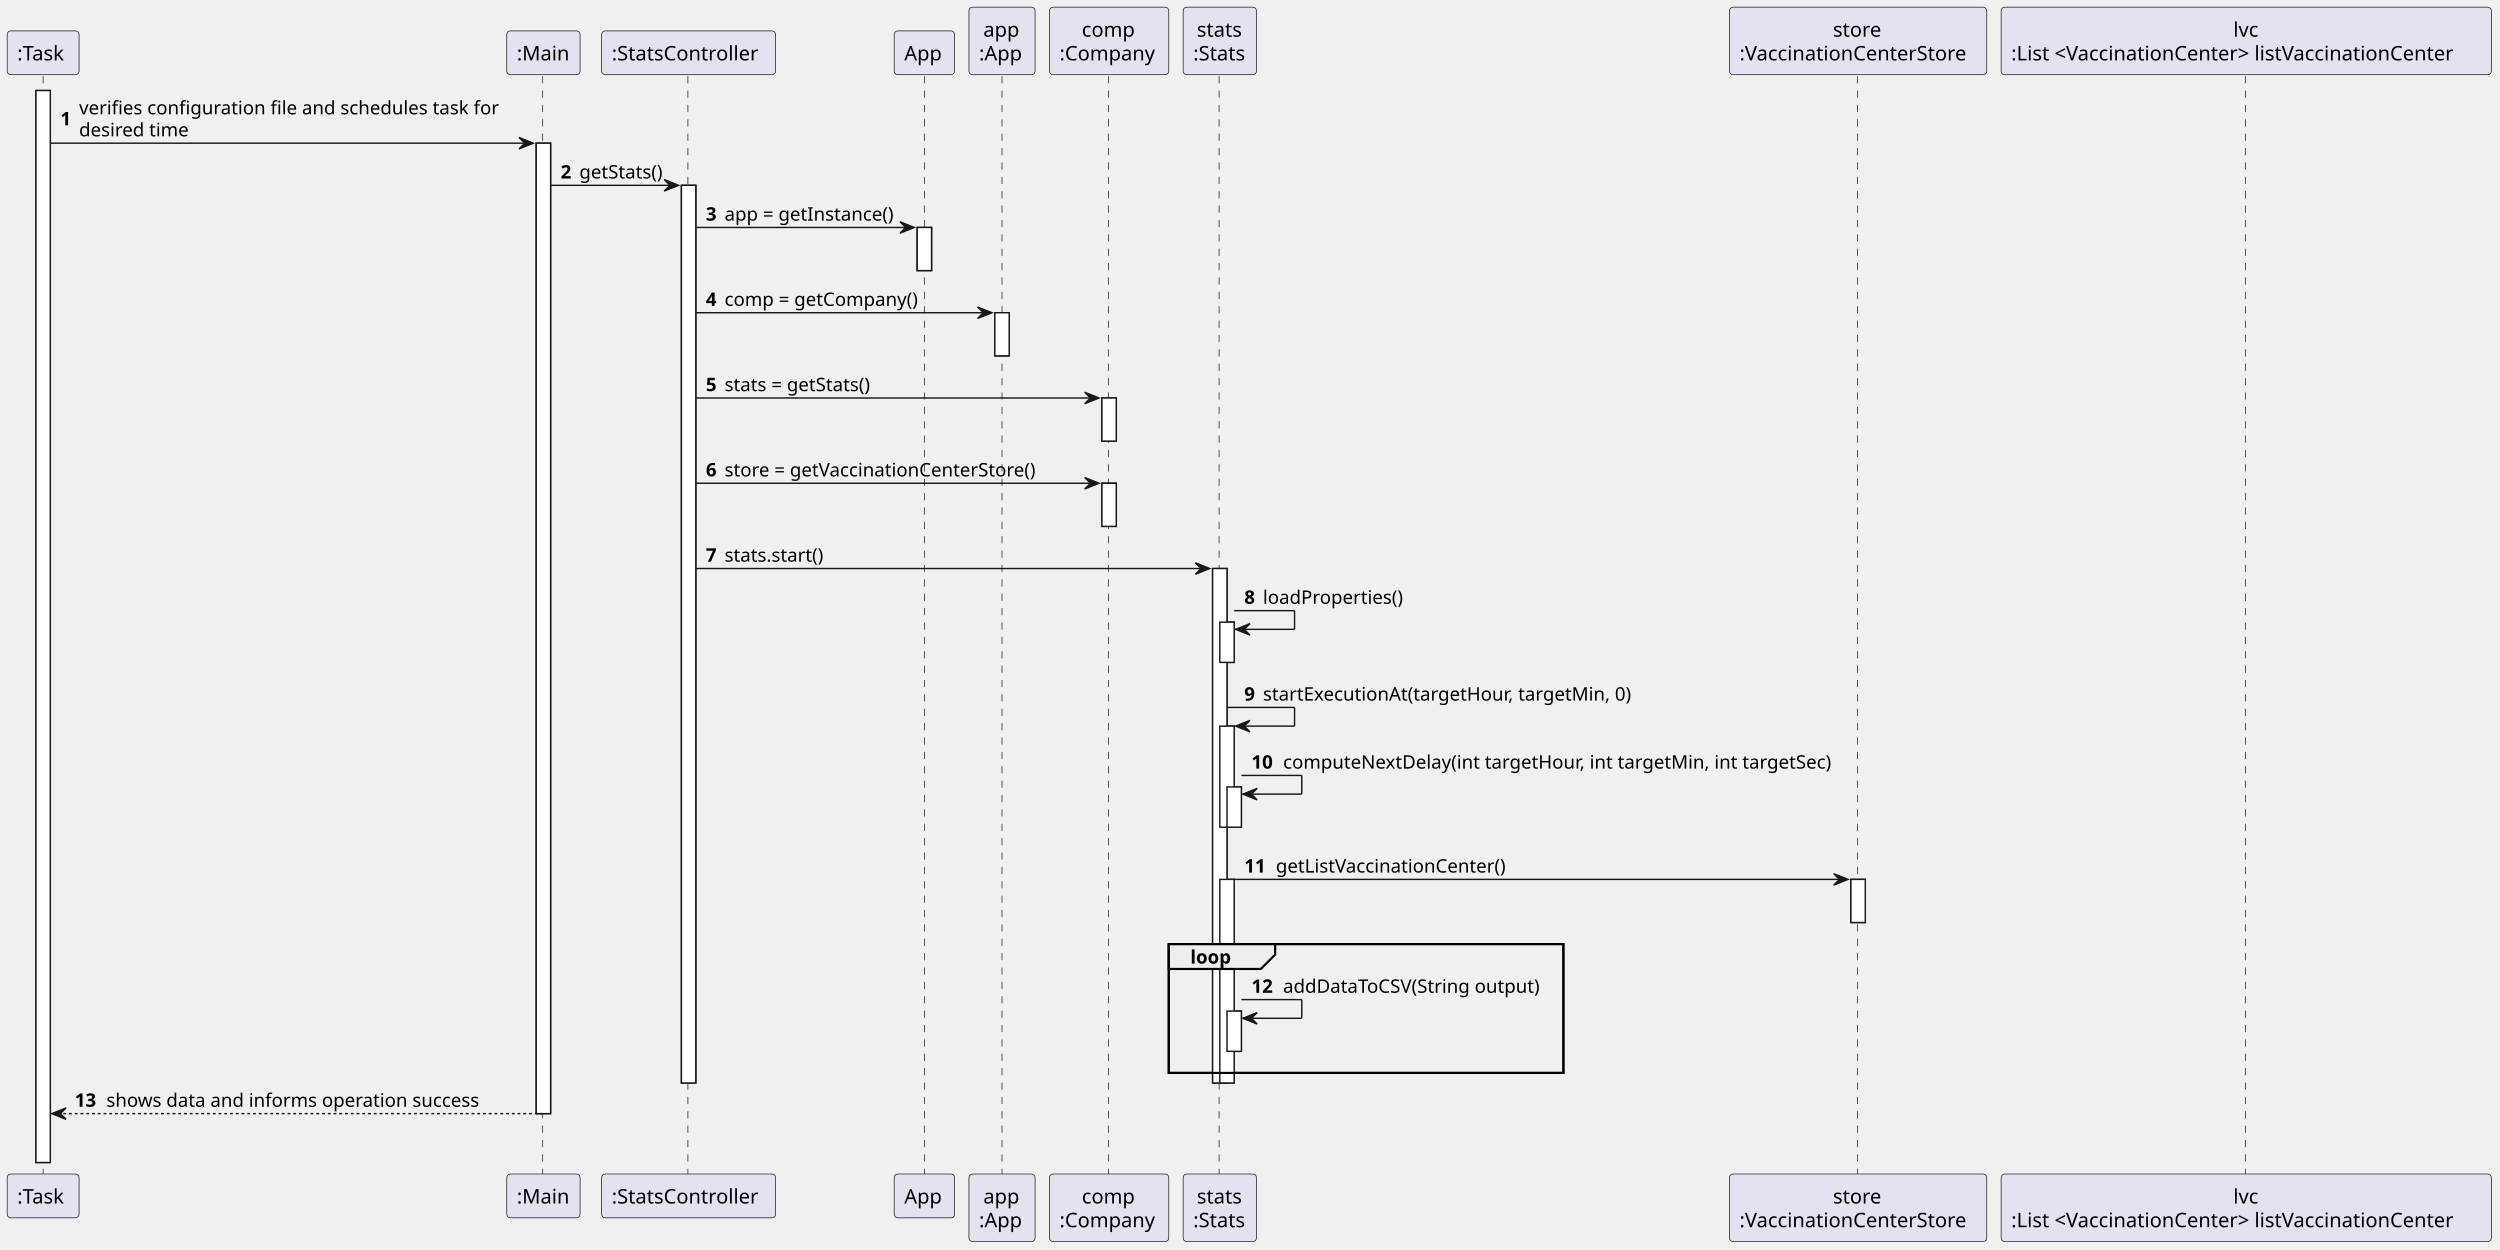
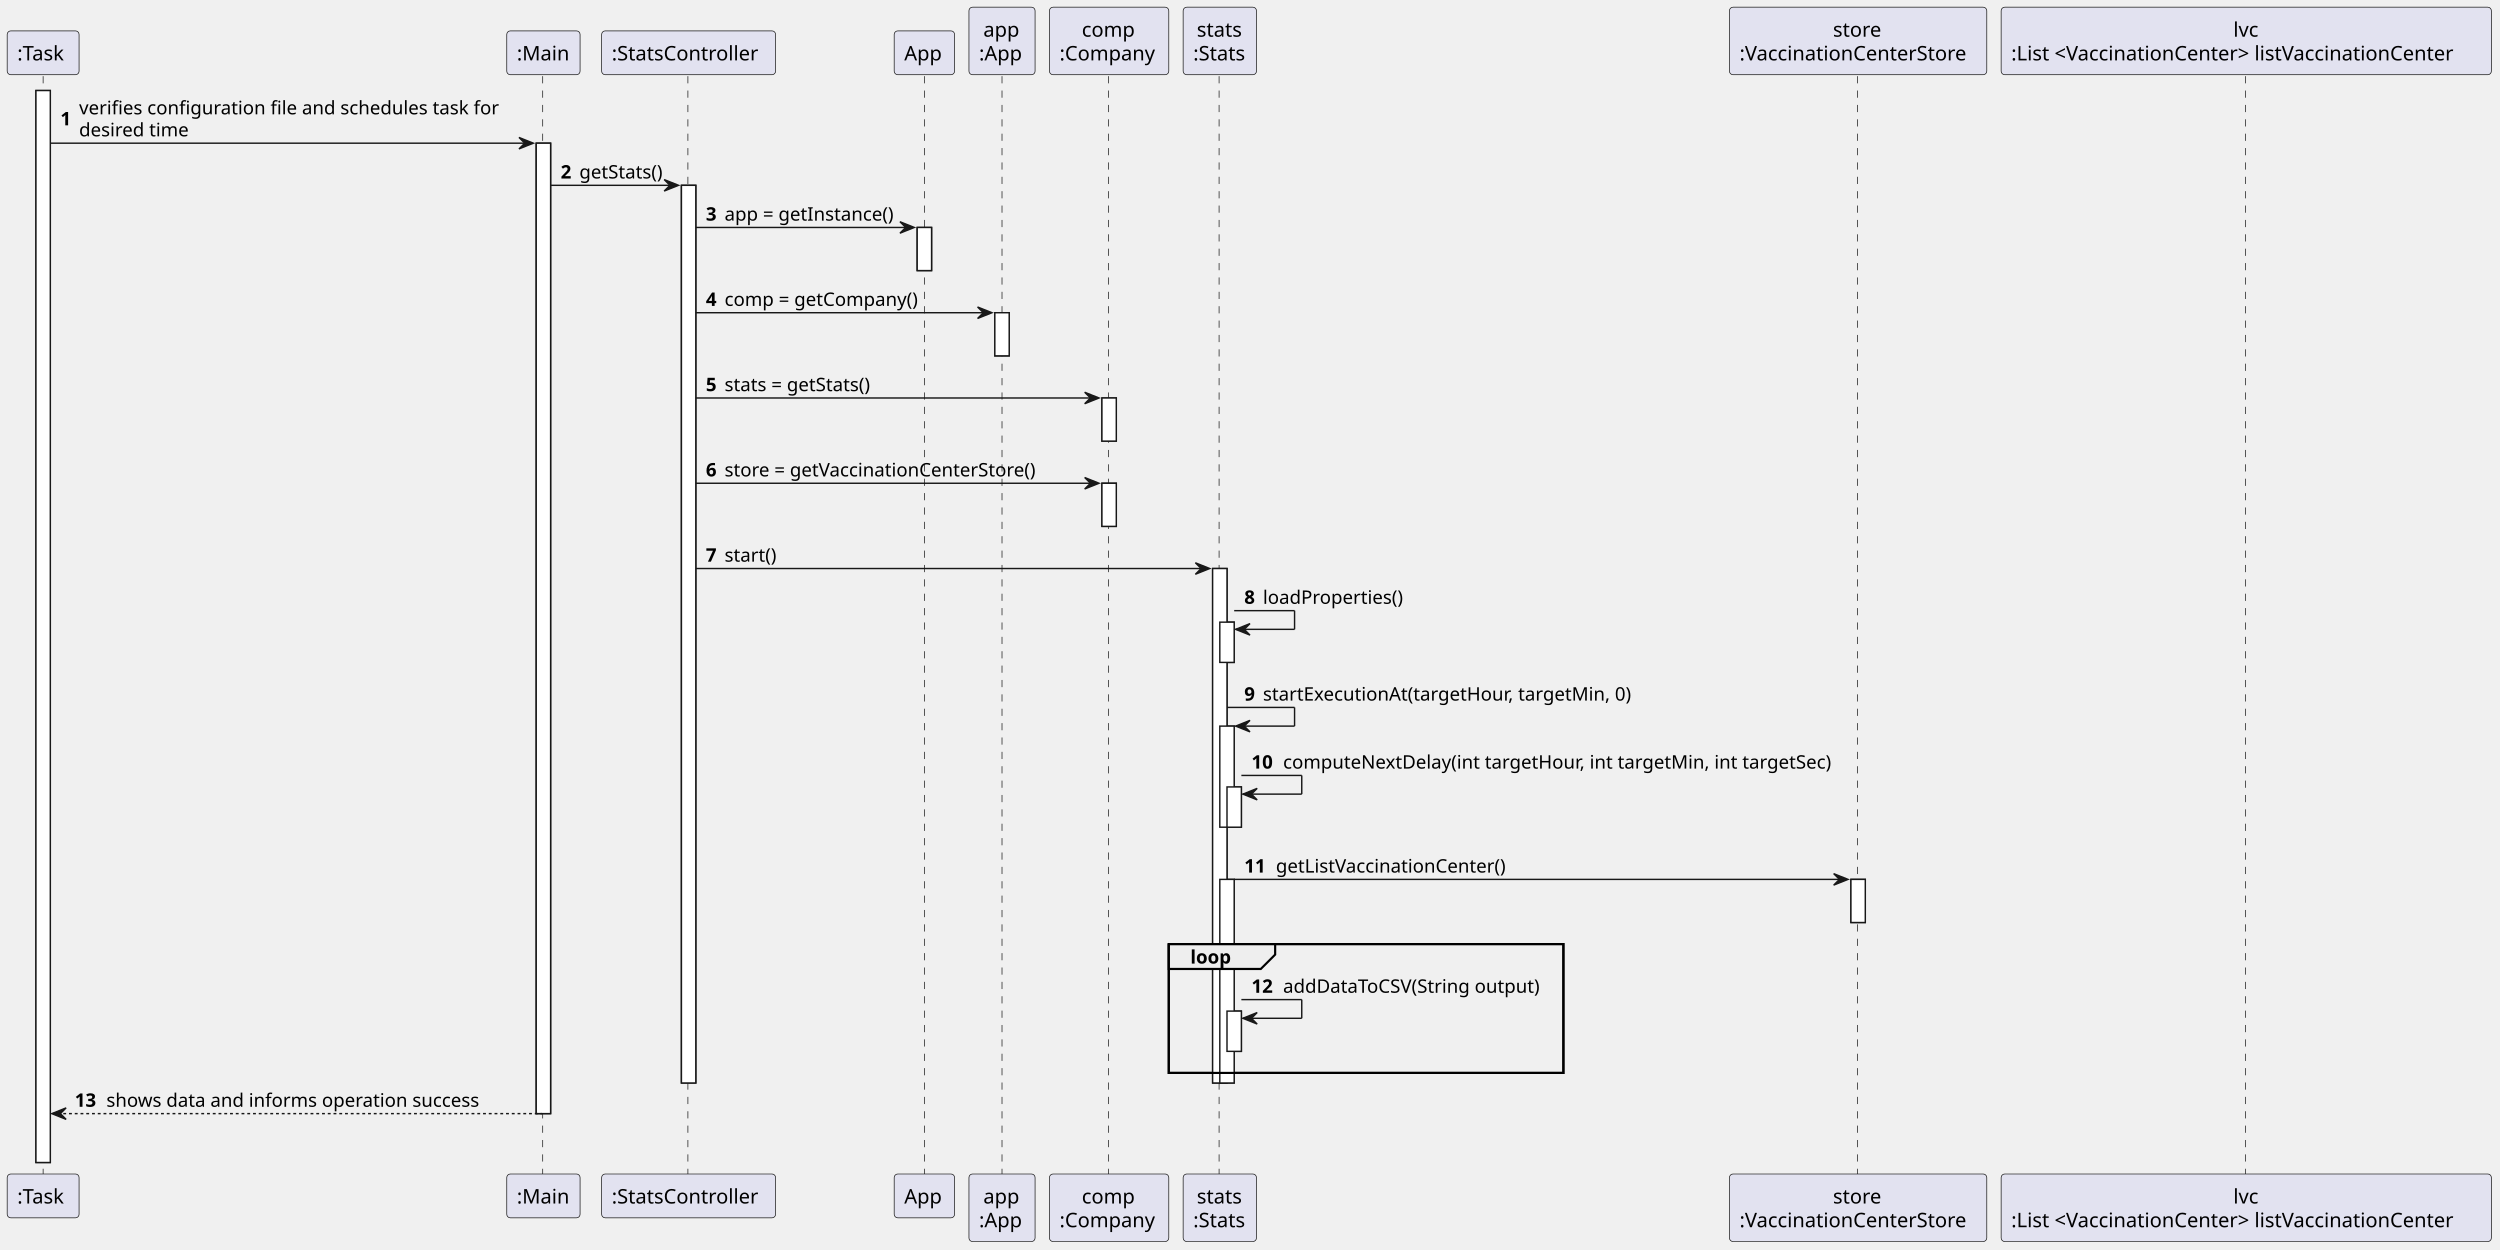
<svg xmlns="http://www.w3.org/2000/svg" contentStyleType="text/css" height="869px" preserveAspectRatio="none" style="width:1739px;height:869px;background:#FFFFFF;" version="1.1" viewBox="0 0 1739 869" width="1739px" zoomAndPan="magnify">
  <defs />
  <g>
    <rect fill="#FFFFFF" height="745.658" style="stroke:#181818;stroke-width:1.0;" width="10" x="25" y="62.977" />
    <rect fill="#FFFFFF" height="675.037" style="stroke:#181818;stroke-width:1.0;" width="10" x="373" y="99.598" />
    <rect fill="#FFFFFF" height="624.416" style="stroke:#181818;stroke-width:1.0;" width="10" x="474" y="128.908" />
    <rect fill="#FFFFFF" height="30" style="stroke:#181818;stroke-width:1.0;" width="10" x="638" y="158.219" />
    <rect fill="#FFFFFF" height="30" style="stroke:#181818;stroke-width:1.0;" width="10" x="692" y="217.529" />
    <rect fill="#FFFFFF" height="30" style="stroke:#181818;stroke-width:1.0;" width="10" x="766.5" y="276.84" />
    <rect fill="#FFFFFF" height="30" style="stroke:#181818;stroke-width:1.0;" width="10" x="766.5" y="336.15" />
    <rect fill="#FFFFFF" height="357.863" style="stroke:#181818;stroke-width:1.0;" width="10" x="843.5" y="395.461" />
    <rect fill="#FFFFFF" height="28" style="stroke:#181818;stroke-width:1.0;" width="10" x="848.5" y="432.772" />
    <rect fill="#FFFFFF" height="70.311" style="stroke:#181818;stroke-width:1.0;" width="10" x="848.5" y="505.082" />
    <rect fill="#FFFFFF" height="28" style="stroke:#181818;stroke-width:1.0;" width="10" x="853.5" y="547.393" />
    <rect fill="#FFFFFF" height="141.621" style="stroke:#181818;stroke-width:1.0;" width="10" x="848.5" y="611.703" />
    <rect fill="#FFFFFF" height="28" style="stroke:#181818;stroke-width:1.0;" width="10" x="853.5" y="703.324" />
    <rect fill="#FFFFFF" height="30" style="stroke:#181818;stroke-width:1.0;" width="10" x="1287.5" y="611.703" />
    <rect height="89.621" style="stroke:#000000;stroke-width:1.5;fill:none;" width="274.5" x="813" y="656.703" />
    <line style="stroke:#181818;stroke-width:0.5;fill:none;stroke-dasharray:5.0,5.0;" x1="30" x2="30" y1="52.977" y2="817.635" />
    <line style="stroke:#181818;stroke-width:0.5;fill:none;stroke-dasharray:5.0,5.0;" x1="377.5" x2="377.5" y1="52.977" y2="817.635" />
    <line style="stroke:#181818;stroke-width:0.5;fill:none;stroke-dasharray:5.0,5.0;" x1="478.5" x2="478.5" y1="52.977" y2="817.635" />
    <line style="stroke:#181818;stroke-width:0.5;fill:none;stroke-dasharray:5.0,5.0;" x1="643" x2="643" y1="52.977" y2="817.635" />
    <line style="stroke:#181818;stroke-width:0.5;fill:none;stroke-dasharray:5.0,5.0;" x1="697" x2="697" y1="52.977" y2="817.635" />
    <line style="stroke:#181818;stroke-width:0.5;fill:none;stroke-dasharray:5.0,5.0;" x1="771" x2="771" y1="52.977" y2="817.635" />
    <line style="stroke:#181818;stroke-width:0.5;fill:none;stroke-dasharray:5.0,5.0;" x1="848" x2="848" y1="52.977" y2="817.635" />
    <line style="stroke:#181818;stroke-width:0.5;fill:none;stroke-dasharray:5.0,5.0;" x1="1292" x2="1292" y1="52.977" y2="817.635" />
    <line style="stroke:#181818;stroke-width:0.5;fill:none;stroke-dasharray:5.0,5.0;" x1="1562" x2="1562" y1="52.977" y2="817.635" />
    <rect fill="#E2E2F0" height="30.488" rx="2.5" ry="2.5" style="stroke:#181818;stroke-width:0.5;" width="50" x="5" y="21.488" />
    <text fill="#000000" font-family="sans-serif" font-size="14" lengthAdjust="spacing" textLength="36" x="12" y="42.023">:Task</text>
    <rect fill="#E2E2F0" height="30.488" rx="2.5" ry="2.5" style="stroke:#181818;stroke-width:0.5;" width="50" x="5" y="816.635" />
    <text fill="#000000" font-family="sans-serif" font-size="14" lengthAdjust="spacing" textLength="36" x="12" y="837.17">:Task</text>
    <rect fill="#E2E2F0" height="30.488" rx="2.5" ry="2.5" style="stroke:#181818;stroke-width:0.5;" width="51" x="352.5" y="21.488" />
    <text fill="#000000" font-family="sans-serif" font-size="14" lengthAdjust="spacing" textLength="37" x="359.5" y="42.023">:Main</text>
    <rect fill="#E2E2F0" height="30.488" rx="2.5" ry="2.5" style="stroke:#181818;stroke-width:0.5;" width="51" x="352.5" y="816.635" />
    <text fill="#000000" font-family="sans-serif" font-size="14" lengthAdjust="spacing" textLength="37" x="359.5" y="837.17">:Main</text>
    <rect fill="#E2E2F0" height="30.488" rx="2.5" ry="2.5" style="stroke:#181818;stroke-width:0.5;" width="121" x="418.5" y="21.488" />
    <text fill="#000000" font-family="sans-serif" font-size="14" lengthAdjust="spacing" textLength="107" x="425.5" y="42.023">:StatsController</text>
    <rect fill="#E2E2F0" height="30.488" rx="2.5" ry="2.5" style="stroke:#181818;stroke-width:0.5;" width="121" x="418.5" y="816.635" />
    <text fill="#000000" font-family="sans-serif" font-size="14" lengthAdjust="spacing" textLength="107" x="425.5" y="837.17">:StatsController</text>
    <rect fill="#E2E2F0" height="30.488" rx="2.5" ry="2.5" style="stroke:#181818;stroke-width:0.5;" width="42" x="622" y="21.488" />
    <text fill="#000000" font-family="sans-serif" font-size="14" lengthAdjust="spacing" textLength="28" x="629" y="42.023">App</text>
    <rect fill="#E2E2F0" height="30.488" rx="2.5" ry="2.5" style="stroke:#181818;stroke-width:0.5;" width="42" x="622" y="816.635" />
    <text fill="#000000" font-family="sans-serif" font-size="14" lengthAdjust="spacing" textLength="28" x="629" y="837.17">App</text>
    <rect fill="#E2E2F0" height="46.977" rx="2.5" ry="2.5" style="stroke:#181818;stroke-width:0.5;" width="46" x="674" y="5" />
    <text fill="#000000" font-family="sans-serif" font-size="14" lengthAdjust="spacing" textLength="26" x="684" y="25.535">app</text>
    <text fill="#000000" font-family="sans-serif" font-size="14" lengthAdjust="spacing" textLength="32" x="681" y="42.023">:App</text>
    <rect fill="#E2E2F0" height="46.977" rx="2.5" ry="2.5" style="stroke:#181818;stroke-width:0.5;" width="46" x="674" y="816.635" />
    <text fill="#000000" font-family="sans-serif" font-size="14" lengthAdjust="spacing" textLength="26" x="684" y="837.17">app</text>
    <text fill="#000000" font-family="sans-serif" font-size="14" lengthAdjust="spacing" textLength="32" x="681" y="853.658">:App</text>
    <rect fill="#E2E2F0" height="46.977" rx="2.5" ry="2.5" style="stroke:#181818;stroke-width:0.5;" width="83" x="730" y="5" />
    <text fill="#000000" font-family="sans-serif" font-size="14" lengthAdjust="spacing" textLength="38" x="752.5" y="25.535">comp</text>
    <text fill="#000000" font-family="sans-serif" font-size="14" lengthAdjust="spacing" textLength="69" x="737" y="42.023">:Company</text>
    <rect fill="#E2E2F0" height="46.977" rx="2.5" ry="2.5" style="stroke:#181818;stroke-width:0.5;" width="83" x="730" y="816.635" />
    <text fill="#000000" font-family="sans-serif" font-size="14" lengthAdjust="spacing" textLength="38" x="752.5" y="837.17">comp</text>
    <text fill="#000000" font-family="sans-serif" font-size="14" lengthAdjust="spacing" textLength="69" x="737" y="853.658">:Company</text>
    <rect fill="#E2E2F0" height="46.977" rx="2.5" ry="2.5" style="stroke:#181818;stroke-width:0.5;" width="51" x="823" y="5" />
    <text fill="#000000" font-family="sans-serif" font-size="14" lengthAdjust="spacing" textLength="32" x="832.5" y="25.535">stats</text>
    <text fill="#000000" font-family="sans-serif" font-size="14" lengthAdjust="spacing" textLength="37" x="830" y="42.023">:Stats</text>
    <rect fill="#E2E2F0" height="46.977" rx="2.5" ry="2.5" style="stroke:#181818;stroke-width:0.5;" width="51" x="823" y="816.635" />
    <text fill="#000000" font-family="sans-serif" font-size="14" lengthAdjust="spacing" textLength="32" x="832.5" y="837.17">stats</text>
    <text fill="#000000" font-family="sans-serif" font-size="14" lengthAdjust="spacing" textLength="37" x="830" y="853.658">:Stats</text>
    <rect fill="#E2E2F0" height="46.977" rx="2.5" ry="2.5" style="stroke:#181818;stroke-width:0.5;" width="179" x="1203" y="5" />
    <text fill="#000000" font-family="sans-serif" font-size="14" lengthAdjust="spacing" textLength="35" x="1275" y="25.535">store</text>
    <text fill="#000000" font-family="sans-serif" font-size="14" lengthAdjust="spacing" textLength="165" x="1210" y="42.023">:VaccinationCenterStore</text>
    <rect fill="#E2E2F0" height="46.977" rx="2.5" ry="2.5" style="stroke:#181818;stroke-width:0.5;" width="179" x="1203" y="816.635" />
    <text fill="#000000" font-family="sans-serif" font-size="14" lengthAdjust="spacing" textLength="35" x="1275" y="837.17">store</text>
    <text fill="#000000" font-family="sans-serif" font-size="14" lengthAdjust="spacing" textLength="165" x="1210" y="853.658">:VaccinationCenterStore</text>
    <rect fill="#E2E2F0" height="46.977" rx="2.5" ry="2.5" style="stroke:#181818;stroke-width:0.5;" width="341" x="1392" y="5" />
    <text fill="#000000" font-family="sans-serif" font-size="14" lengthAdjust="spacing" textLength="18" x="1553.5" y="25.535">lvc</text>
    <text fill="#000000" font-family="sans-serif" font-size="14" lengthAdjust="spacing" textLength="327" x="1399" y="42.023">:List &lt;VaccinationCenter&gt; listVaccinationCenter</text>
    <rect fill="#E2E2F0" height="46.977" rx="2.5" ry="2.5" style="stroke:#181818;stroke-width:0.5;" width="341" x="1392" y="816.635" />
    <text fill="#000000" font-family="sans-serif" font-size="14" lengthAdjust="spacing" textLength="18" x="1553.5" y="837.17">lvc</text>
    <text fill="#000000" font-family="sans-serif" font-size="14" lengthAdjust="spacing" textLength="327" x="1399" y="853.658">:List &lt;VaccinationCenter&gt; listVaccinationCenter</text>
    <rect fill="#FFFFFF" height="745.658" style="stroke:#181818;stroke-width:1.0;" width="10" x="25" y="62.977" />
    <rect fill="#FFFFFF" height="675.037" style="stroke:#181818;stroke-width:1.0;" width="10" x="373" y="99.598" />
    <rect fill="#FFFFFF" height="624.416" style="stroke:#181818;stroke-width:1.0;" width="10" x="474" y="128.908" />
    <rect fill="#FFFFFF" height="30" style="stroke:#181818;stroke-width:1.0;" width="10" x="638" y="158.219" />
    <rect fill="#FFFFFF" height="30" style="stroke:#181818;stroke-width:1.0;" width="10" x="692" y="217.529" />
    <rect fill="#FFFFFF" height="30" style="stroke:#181818;stroke-width:1.0;" width="10" x="766.5" y="276.84" />
    <rect fill="#FFFFFF" height="30" style="stroke:#181818;stroke-width:1.0;" width="10" x="766.5" y="336.15" />
    <rect fill="#FFFFFF" height="357.863" style="stroke:#181818;stroke-width:1.0;" width="10" x="843.5" y="395.461" />
    <rect fill="#FFFFFF" height="28" style="stroke:#181818;stroke-width:1.0;" width="10" x="848.5" y="432.772" />
    <rect fill="#FFFFFF" height="70.311" style="stroke:#181818;stroke-width:1.0;" width="10" x="848.5" y="505.082" />
    <rect fill="#FFFFFF" height="28" style="stroke:#181818;stroke-width:1.0;" width="10" x="853.5" y="547.393" />
    <rect fill="#FFFFFF" height="141.621" style="stroke:#181818;stroke-width:1.0;" width="10" x="848.5" y="611.703" />
    <rect fill="#FFFFFF" height="28" style="stroke:#181818;stroke-width:1.0;" width="10" x="853.5" y="703.324" />
    <rect fill="#FFFFFF" height="30" style="stroke:#181818;stroke-width:1.0;" width="10" x="1287.5" y="611.703" />
    <polygon fill="#181818" points="361,95.598,371,99.598,361,103.598,365,99.598" style="stroke:#181818;stroke-width:1.0;" />
    <line style="stroke:#181818;stroke-width:1.0;" x1="35" x2="367" y1="99.598" y2="99.598" />
    <text fill="#000000" font-family="sans-serif" font-size="13" font-weight="bold" lengthAdjust="spacing" textLength="9" x="42" y="87.2">1</text>
    <text fill="#000000" font-family="sans-serif" font-size="13" lengthAdjust="spacing" textLength="306" x="55" y="79.545">verifies configuration file and schedules task for</text>
    <text fill="#000000" font-family="sans-serif" font-size="13" lengthAdjust="spacing" textLength="78" x="55" y="94.856">desired time</text>
    <polygon fill="#181818" points="462,124.908,472,128.908,462,132.908,466,128.908" style="stroke:#181818;stroke-width:1.0;" />
    <line style="stroke:#181818;stroke-width:1.0;" x1="383" x2="468" y1="128.908" y2="128.908" />
    <text fill="#000000" font-family="sans-serif" font-size="13" font-weight="bold" lengthAdjust="spacing" textLength="9" x="390" y="124.166">2</text>
    <text fill="#000000" font-family="sans-serif" font-size="13" lengthAdjust="spacing" textLength="59" x="403" y="124.166">getStats()</text>
    <polygon fill="#181818" points="626,154.219,636,158.219,626,162.219,630,158.219" style="stroke:#181818;stroke-width:1.0;" />
    <line style="stroke:#181818;stroke-width:1.0;" x1="484" x2="632" y1="158.219" y2="158.219" />
    <text fill="#000000" font-family="sans-serif" font-size="13" font-weight="bold" lengthAdjust="spacing" textLength="9" x="491" y="153.477">3</text>
    <text fill="#000000" font-family="sans-serif" font-size="13" lengthAdjust="spacing" textLength="122" x="504" y="153.477">app = getInstance()</text>
    <polygon fill="#181818" points="680,213.529,690,217.529,680,221.529,684,217.529" style="stroke:#181818;stroke-width:1.0;" />
    <line style="stroke:#181818;stroke-width:1.0;" x1="484" x2="686" y1="217.529" y2="217.529" />
    <text fill="#000000" font-family="sans-serif" font-size="13" font-weight="bold" lengthAdjust="spacing" textLength="9" x="491" y="212.787">4</text>
    <text fill="#000000" font-family="sans-serif" font-size="13" lengthAdjust="spacing" textLength="140" x="504" y="212.787">comp = getCompany()</text>
    <polygon fill="#181818" points="754.5,272.84,764.5,276.84,754.5,280.84,758.5,276.84" style="stroke:#181818;stroke-width:1.0;" />
    <line style="stroke:#181818;stroke-width:1.0;" x1="484" x2="760.5" y1="276.84" y2="276.84" />
    <text fill="#000000" font-family="sans-serif" font-size="13" font-weight="bold" lengthAdjust="spacing" textLength="9" x="491" y="272.098">5</text>
    <text fill="#000000" font-family="sans-serif" font-size="13" lengthAdjust="spacing" textLength="108" x="504" y="272.098">stats = getStats()</text>
    <polygon fill="#181818" points="754.5,332.15,764.5,336.15,754.5,340.15,758.5,336.15" style="stroke:#181818;stroke-width:1.0;" />
    <line style="stroke:#181818;stroke-width:1.0;" x1="484" x2="760.5" y1="336.15" y2="336.15" />
    <text fill="#000000" font-family="sans-serif" font-size="13" font-weight="bold" lengthAdjust="spacing" textLength="9" x="491" y="331.408">6</text>
    <text fill="#000000" font-family="sans-serif" font-size="13" lengthAdjust="spacing" textLength="224" x="504" y="331.408">store = getVaccinationCenterStore()</text>
    <polygon fill="#181818" points="831.5,391.461,841.5,395.461,831.5,399.461,835.5,395.461" style="stroke:#181818;stroke-width:1.0;" />
    <line style="stroke:#181818;stroke-width:1.0;" x1="484" x2="837.5" y1="395.461" y2="395.461" />
    <text fill="#000000" font-family="sans-serif" font-size="13" font-weight="bold" lengthAdjust="spacing" textLength="9" x="491" y="390.719">7</text>
-     <text fill="#000000" font-family="sans-serif" font-size="13" lengthAdjust="spacing" textLength="72" x="504" y="390.719">stats.start()</text>
+     <text fill="#000000" font-family="sans-serif" font-size="13" lengthAdjust="spacing" textLength="37" x="504" y="390.719">start()</text>
    <line style="stroke:#181818;stroke-width:1.0;" x1="858.5" x2="900.5" y1="424.772" y2="424.772" />
    <line style="stroke:#181818;stroke-width:1.0;" x1="900.5" x2="900.5" y1="424.772" y2="437.772" />
    <line style="stroke:#181818;stroke-width:1.0;" x1="859.5" x2="900.5" y1="437.772" y2="437.772" />
    <polygon fill="#181818" points="869.5,433.772,859.5,437.772,869.5,441.772,865.5,437.772" style="stroke:#181818;stroke-width:1.0;" />
    <text fill="#000000" font-family="sans-serif" font-size="13" font-weight="bold" lengthAdjust="spacing" textLength="9" x="865.5" y="420.029">8</text>
    <text fill="#000000" font-family="sans-serif" font-size="13" lengthAdjust="spacing" textLength="98" x="878.5" y="420.029">loadProperties()</text>
    <line style="stroke:#181818;stroke-width:1.0;" x1="853.5" x2="900.5" y1="492.082" y2="492.082" />
    <line style="stroke:#181818;stroke-width:1.0;" x1="900.5" x2="900.5" y1="492.082" y2="505.082" />
    <line style="stroke:#181818;stroke-width:1.0;" x1="859.5" x2="900.5" y1="505.082" y2="505.082" />
    <polygon fill="#181818" points="869.5,501.082,859.5,505.082,869.5,509.082,865.5,505.082" style="stroke:#181818;stroke-width:1.0;" />
    <text fill="#000000" font-family="sans-serif" font-size="13" font-weight="bold" lengthAdjust="spacing" textLength="9" x="865.5" y="487.34">9</text>
    <text fill="#000000" font-family="sans-serif" font-size="13" lengthAdjust="spacing" textLength="265" x="878.5" y="487.34">startExecutionAt(targetHour, targetMin, 0)</text>
    <line style="stroke:#181818;stroke-width:1.0;" x1="863.5" x2="905.5" y1="539.393" y2="539.393" />
    <line style="stroke:#181818;stroke-width:1.0;" x1="905.5" x2="905.5" y1="539.393" y2="552.393" />
    <line style="stroke:#181818;stroke-width:1.0;" x1="864.5" x2="905.5" y1="552.393" y2="552.393" />
    <polygon fill="#181818" points="874.5,548.393,864.5,552.393,874.5,556.393,870.5,552.393" style="stroke:#181818;stroke-width:1.0;" />
    <text fill="#000000" font-family="sans-serif" font-size="13" font-weight="bold" lengthAdjust="spacing" textLength="18" x="870.5" y="534.65">10</text>
    <text fill="#000000" font-family="sans-serif" font-size="13" lengthAdjust="spacing" textLength="393" x="892.5" y="534.65">computeNextDelay(int targetHour, int targetMin, int targetSec)</text>
    <polygon fill="#181818" points="1275.5,607.703,1285.5,611.703,1275.5,615.703,1279.5,611.703" style="stroke:#181818;stroke-width:1.0;" />
    <line style="stroke:#181818;stroke-width:1.0;" x1="858.5" x2="1281.5" y1="611.703" y2="611.703" />
    <text fill="#000000" font-family="sans-serif" font-size="13" font-weight="bold" lengthAdjust="spacing" textLength="18" x="865.5" y="606.961">11</text>
    <text fill="#000000" font-family="sans-serif" font-size="13" lengthAdjust="spacing" textLength="165" x="887.5" y="606.961">getListVaccinationCenter()</text>
    <path d="M813,656.703 L887,656.703 L887,664.014 L877,674.014 L813,674.014 L813,656.703 " fill="#EEEEEE" style="stroke:#000000;stroke-width:1.5;" />
    <rect fill="none" height="89.621" style="stroke:#000000;stroke-width:1.5;" width="274.5" x="813" y="656.703" />
    <text fill="#000000" font-family="sans-serif" font-size="13" font-weight="bold" lengthAdjust="spacing" textLength="29" x="828" y="670.271">loop</text>
    <line style="stroke:#181818;stroke-width:1.0;" x1="863.5" x2="905.5" y1="695.324" y2="695.324" />
    <line style="stroke:#181818;stroke-width:1.0;" x1="905.5" x2="905.5" y1="695.324" y2="708.324" />
    <line style="stroke:#181818;stroke-width:1.0;" x1="864.5" x2="905.5" y1="708.324" y2="708.324" />
    <polygon fill="#181818" points="874.5,704.324,864.5,708.324,874.5,712.324,870.5,708.324" style="stroke:#181818;stroke-width:1.0;" />
    <text fill="#000000" font-family="sans-serif" font-size="13" font-weight="bold" lengthAdjust="spacing" textLength="18" x="870.5" y="690.582">12</text>
    <text fill="#000000" font-family="sans-serif" font-size="13" lengthAdjust="spacing" textLength="183" x="892.5" y="690.582">addDataToCSV(String output)</text>
    <polygon fill="#181818" points="46,770.635,36,774.635,46,778.635,42,774.635" style="stroke:#181818;stroke-width:1.0;" />
    <line style="stroke:#181818;stroke-width:1.0;stroke-dasharray:2.0,2.0;" x1="40" x2="377" y1="774.635" y2="774.635" />
    <text fill="#000000" font-family="sans-serif" font-size="13" font-weight="bold" lengthAdjust="spacing" textLength="18" x="52" y="769.893">13</text>
    <text fill="#000000" font-family="sans-serif" font-size="13" lengthAdjust="spacing" textLength="269" x="74" y="769.893">shows data and informs operation success</text>
  </g>
</svg>
